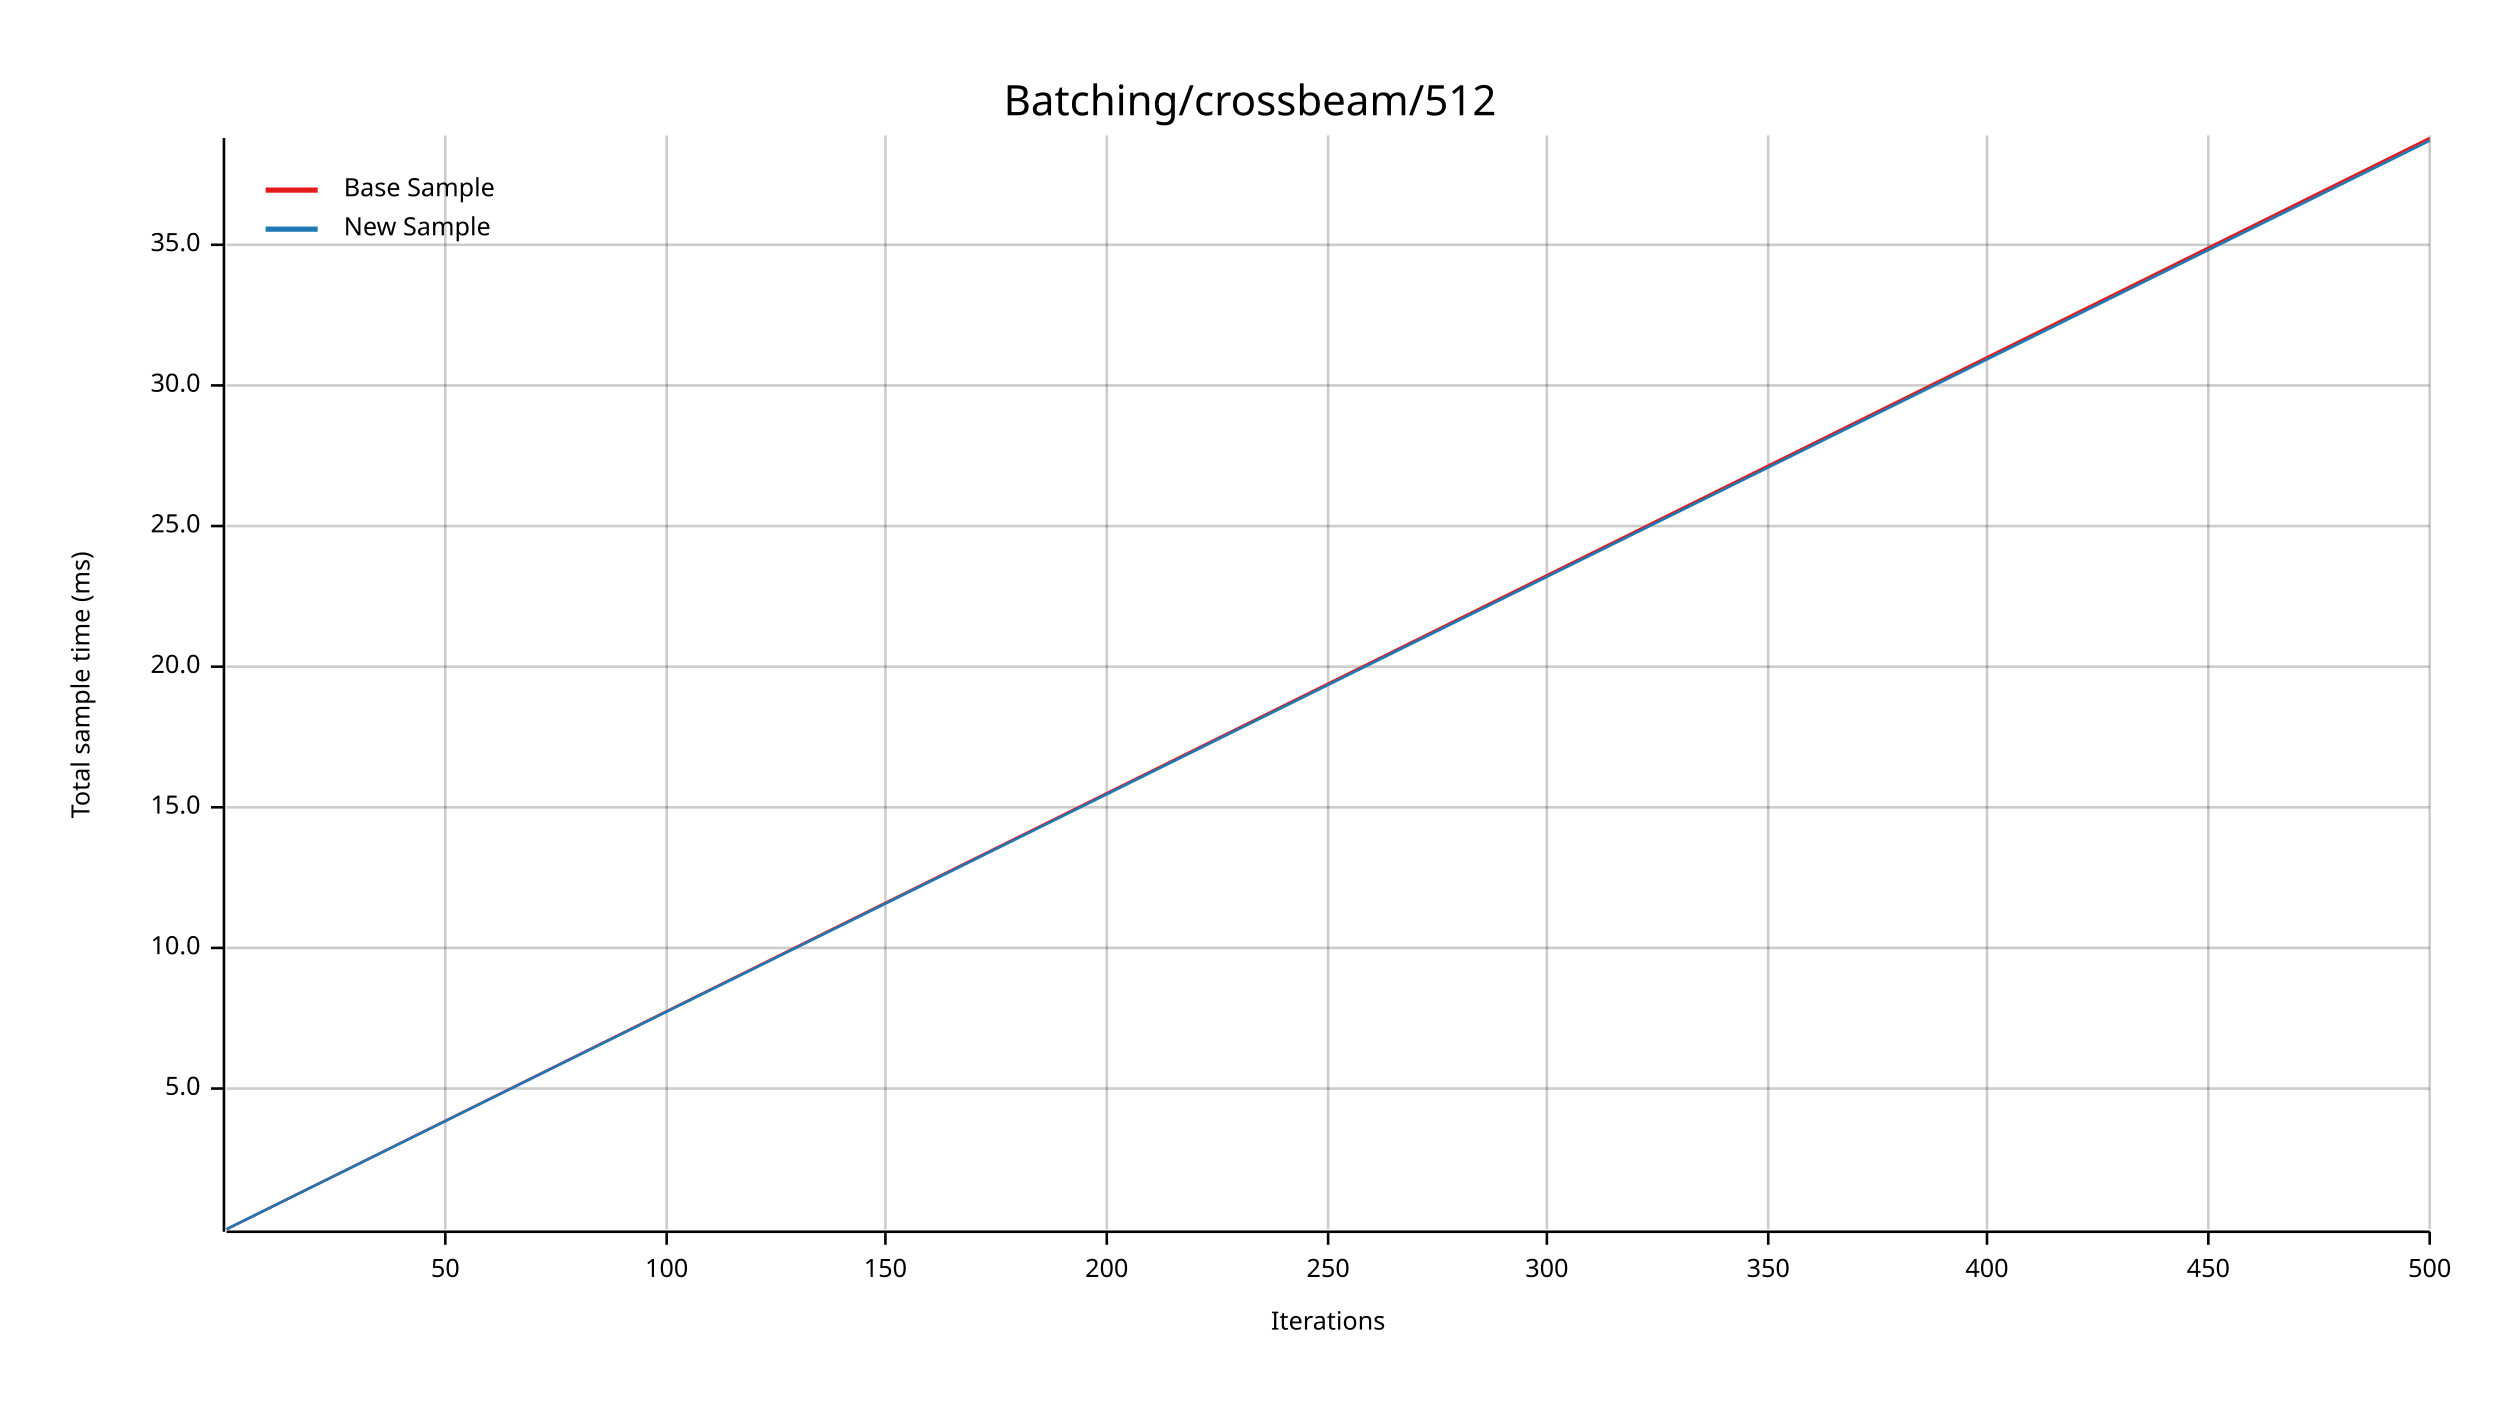
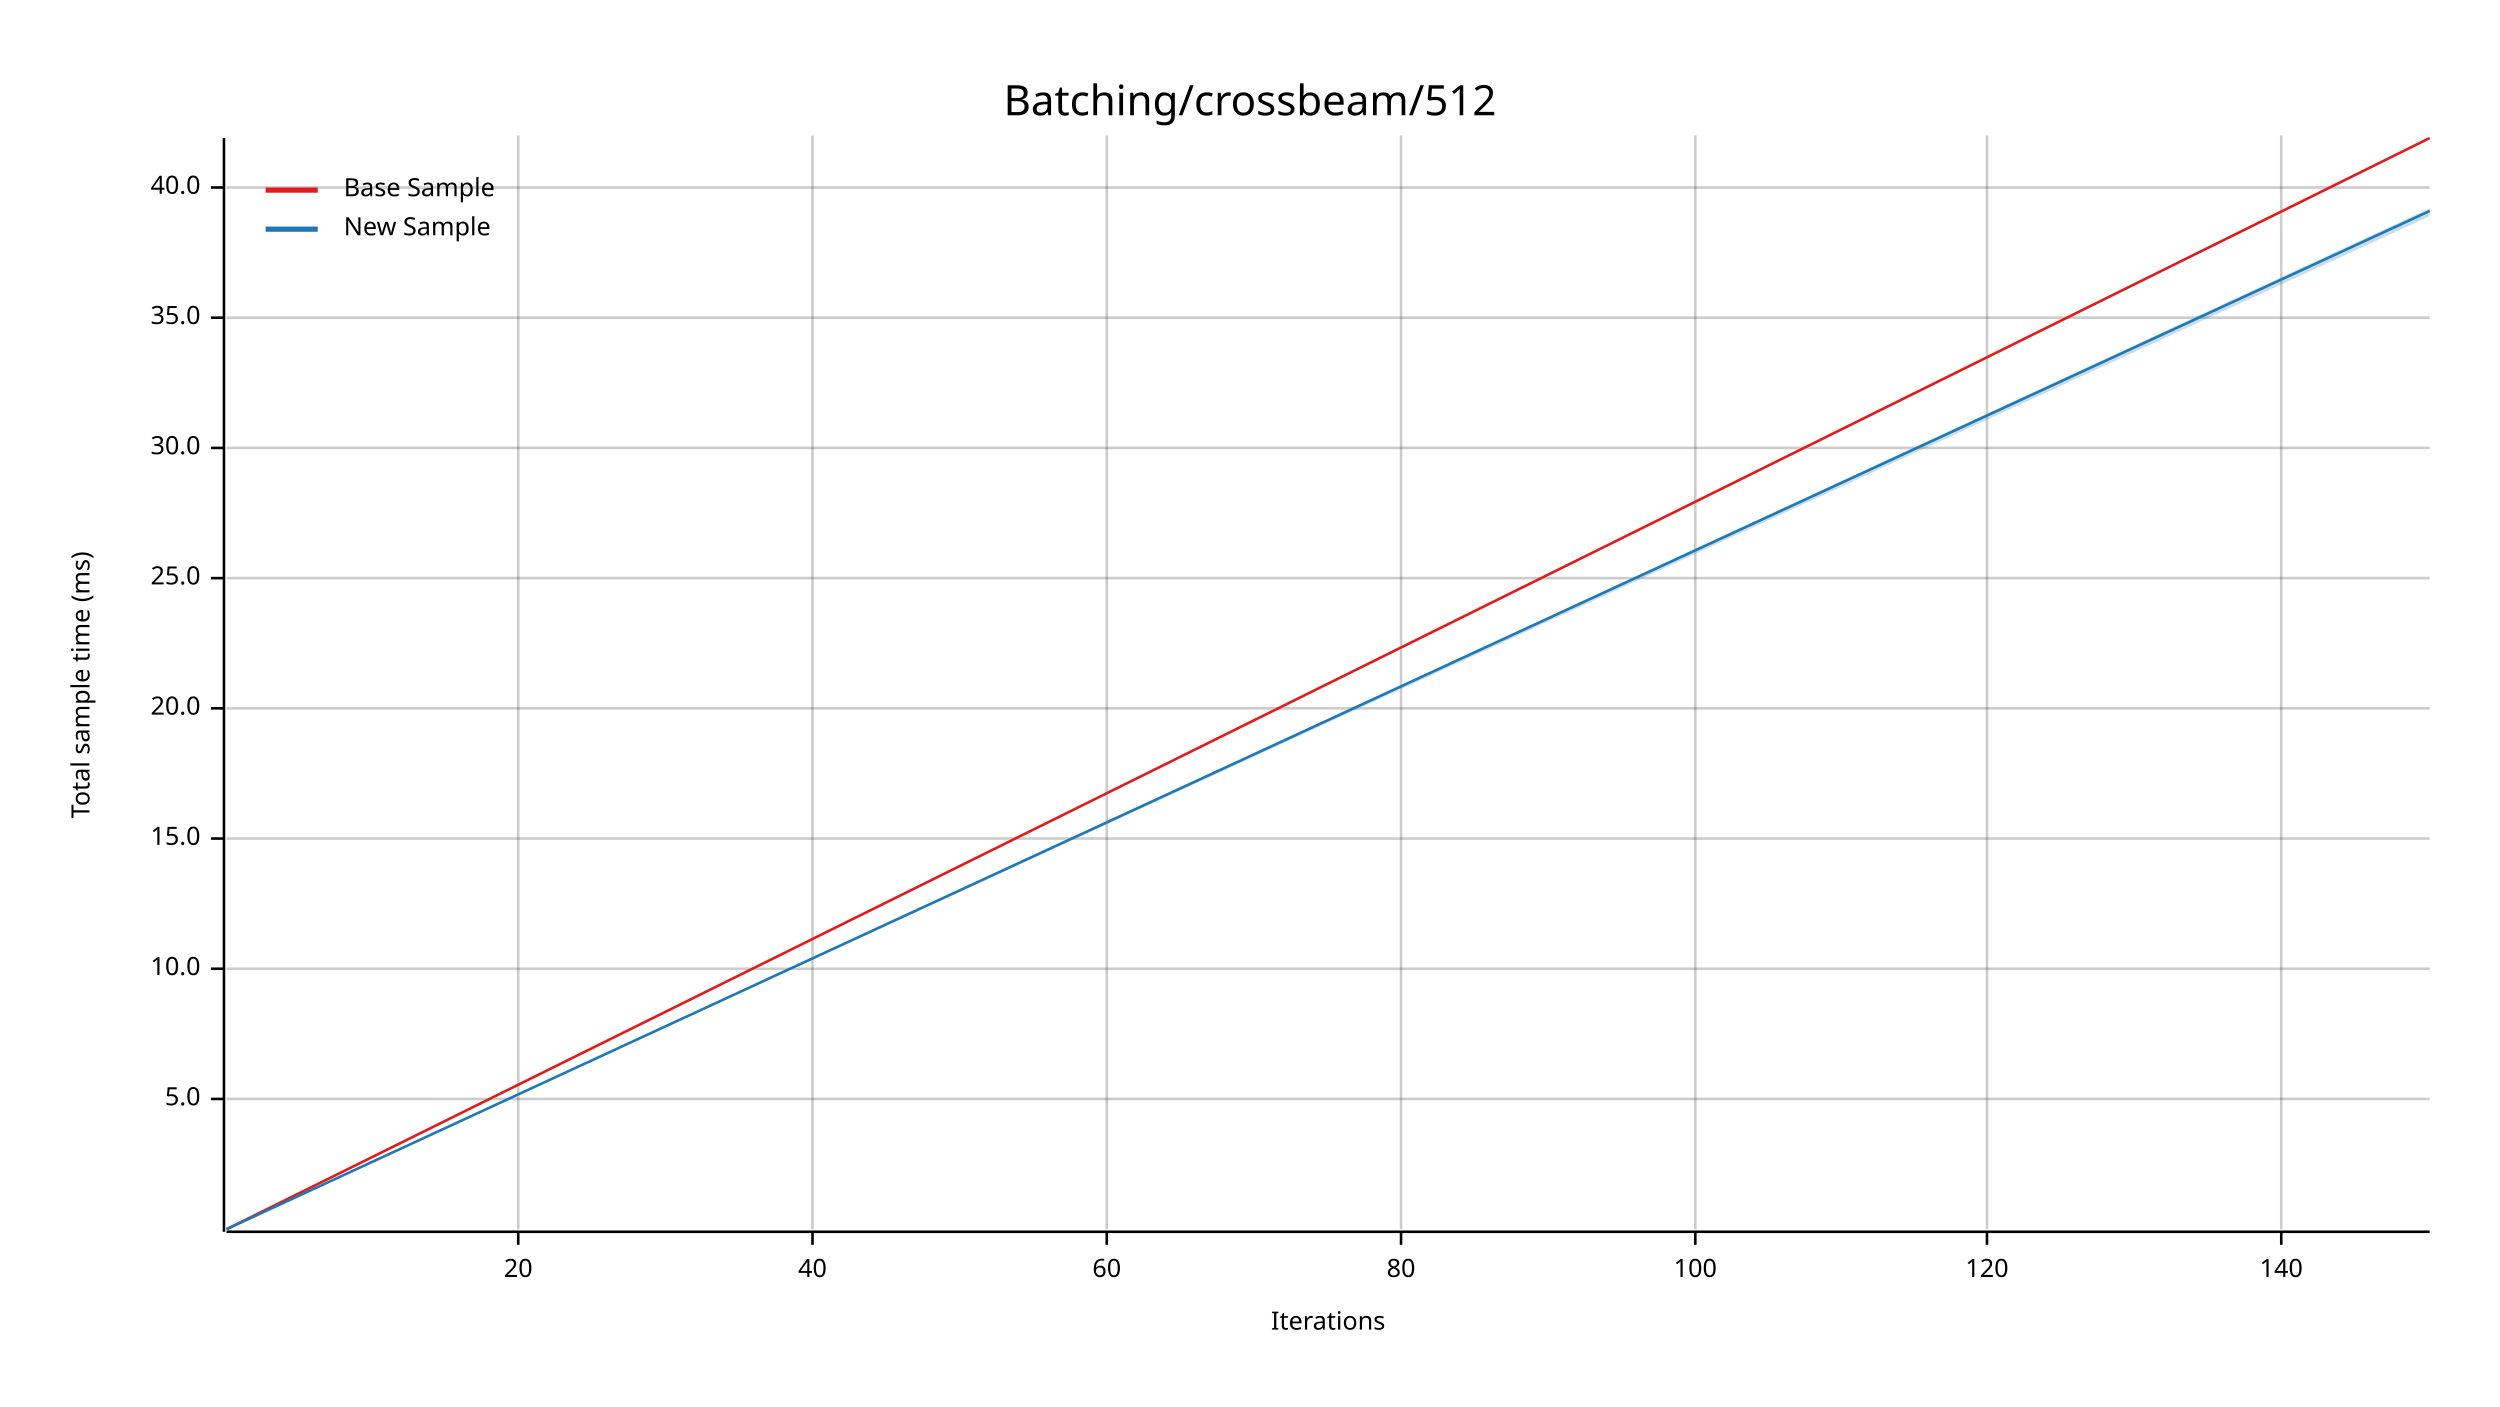
<svg xmlns="http://www.w3.org/2000/svg" width="960" height="540" viewBox="0 0 960 540">
  <text x="480" y="32" dy="0.76em" text-anchor="middle" font-family="sans-serif" font-size="16.129" opacity="1" fill="#000000">
Batching/crossbeam/512
</text>
  <text x="27" y="263" dy="0.76em" text-anchor="middle" font-family="sans-serif" font-size="9.677" opacity="1" fill="#000000" transform="rotate(270, 27, 263)">
Total sample time (ms)
</text>
  <text x="510" y="513" dy="-0.5ex" text-anchor="middle" font-family="sans-serif" font-size="9.677" opacity="1" fill="#000000">
Iterations
</text>
-   <line opacity="0.2" stroke="#000000" stroke-width="1" x1="171" y1="472" x2="171" y2="52" />
-   <line opacity="0.2" stroke="#000000" stroke-width="1" x1="256" y1="472" x2="256" y2="52" />
-   <line opacity="0.2" stroke="#000000" stroke-width="1" x1="340" y1="472" x2="340" y2="52" />
+   <line opacity="0.2" stroke="#000000" stroke-width="1" x1="199" y1="472" x2="199" y2="52" />
+   <line opacity="0.2" stroke="#000000" stroke-width="1" x1="312" y1="472" x2="312" y2="52" />
  <line opacity="0.2" stroke="#000000" stroke-width="1" x1="425" y1="472" x2="425" y2="52" />
-   <line opacity="0.2" stroke="#000000" stroke-width="1" x1="510" y1="472" x2="510" y2="52" />
-   <line opacity="0.2" stroke="#000000" stroke-width="1" x1="594" y1="472" x2="594" y2="52" />
-   <line opacity="0.2" stroke="#000000" stroke-width="1" x1="679" y1="472" x2="679" y2="52" />
+   <line opacity="0.2" stroke="#000000" stroke-width="1" x1="538" y1="472" x2="538" y2="52" />
+   <line opacity="0.2" stroke="#000000" stroke-width="1" x1="651" y1="472" x2="651" y2="52" />
  <line opacity="0.2" stroke="#000000" stroke-width="1" x1="763" y1="472" x2="763" y2="52" />
-   <line opacity="0.2" stroke="#000000" stroke-width="1" x1="848" y1="472" x2="848" y2="52" />
-   <line opacity="0.2" stroke="#000000" stroke-width="1" x1="933" y1="472" x2="933" y2="52" />
-   <line opacity="0.2" stroke="#000000" stroke-width="1" x1="87" y1="418" x2="933" y2="418" />
-   <line opacity="0.2" stroke="#000000" stroke-width="1" x1="87" y1="364" x2="933" y2="364" />
-   <line opacity="0.2" stroke="#000000" stroke-width="1" x1="87" y1="310" x2="933" y2="310" />
-   <line opacity="0.2" stroke="#000000" stroke-width="1" x1="87" y1="256" x2="933" y2="256" />
-   <line opacity="0.2" stroke="#000000" stroke-width="1" x1="87" y1="202" x2="933" y2="202" />
-   <line opacity="0.2" stroke="#000000" stroke-width="1" x1="87" y1="148" x2="933" y2="148" />
-   <line opacity="0.2" stroke="#000000" stroke-width="1" x1="87" y1="94" x2="933" y2="94" />
+   <line opacity="0.2" stroke="#000000" stroke-width="1" x1="876" y1="472" x2="876" y2="52" />
+   <line opacity="0.2" stroke="#000000" stroke-width="1" x1="87" y1="422" x2="933" y2="422" />
+   <line opacity="0.2" stroke="#000000" stroke-width="1" x1="87" y1="372" x2="933" y2="372" />
+   <line opacity="0.2" stroke="#000000" stroke-width="1" x1="87" y1="322" x2="933" y2="322" />
+   <line opacity="0.2" stroke="#000000" stroke-width="1" x1="87" y1="272" x2="933" y2="272" />
+   <line opacity="0.2" stroke="#000000" stroke-width="1" x1="87" y1="222" x2="933" y2="222" />
+   <line opacity="0.2" stroke="#000000" stroke-width="1" x1="87" y1="172" x2="933" y2="172" />
+   <line opacity="0.2" stroke="#000000" stroke-width="1" x1="87" y1="122" x2="933" y2="122" />
+   <line opacity="0.2" stroke="#000000" stroke-width="1" x1="87" y1="72" x2="933" y2="72" />
  <polyline fill="none" opacity="1" stroke="#000000" stroke-width="1" points="86,53 86,473 " />
-   <text x="77" y="418" dy="0.5ex" text-anchor="end" font-family="sans-serif" font-size="9.677" opacity="1" fill="#000000">
+   <text x="77" y="422" dy="0.5ex" text-anchor="end" font-family="sans-serif" font-size="9.677" opacity="1" fill="#000000">
5.0
</text>
-   <polyline fill="none" opacity="1" stroke="#000000" stroke-width="1" points="81,418 86,418 " />
-   <text x="77" y="364" dy="0.5ex" text-anchor="end" font-family="sans-serif" font-size="9.677" opacity="1" fill="#000000">
+   <polyline fill="none" opacity="1" stroke="#000000" stroke-width="1" points="81,422 86,422 " />
+   <text x="77" y="372" dy="0.5ex" text-anchor="end" font-family="sans-serif" font-size="9.677" opacity="1" fill="#000000">
10.0
</text>
-   <polyline fill="none" opacity="1" stroke="#000000" stroke-width="1" points="81,364 86,364 " />
-   <text x="77" y="310" dy="0.5ex" text-anchor="end" font-family="sans-serif" font-size="9.677" opacity="1" fill="#000000">
+   <polyline fill="none" opacity="1" stroke="#000000" stroke-width="1" points="81,372 86,372 " />
+   <text x="77" y="322" dy="0.5ex" text-anchor="end" font-family="sans-serif" font-size="9.677" opacity="1" fill="#000000">
15.0
</text>
-   <polyline fill="none" opacity="1" stroke="#000000" stroke-width="1" points="81,310 86,310 " />
-   <text x="77" y="256" dy="0.5ex" text-anchor="end" font-family="sans-serif" font-size="9.677" opacity="1" fill="#000000">
+   <polyline fill="none" opacity="1" stroke="#000000" stroke-width="1" points="81,322 86,322 " />
+   <text x="77" y="272" dy="0.5ex" text-anchor="end" font-family="sans-serif" font-size="9.677" opacity="1" fill="#000000">
20.0
</text>
-   <polyline fill="none" opacity="1" stroke="#000000" stroke-width="1" points="81,256 86,256 " />
-   <text x="77" y="202" dy="0.5ex" text-anchor="end" font-family="sans-serif" font-size="9.677" opacity="1" fill="#000000">
+   <polyline fill="none" opacity="1" stroke="#000000" stroke-width="1" points="81,272 86,272 " />
+   <text x="77" y="222" dy="0.5ex" text-anchor="end" font-family="sans-serif" font-size="9.677" opacity="1" fill="#000000">
25.0
</text>
-   <polyline fill="none" opacity="1" stroke="#000000" stroke-width="1" points="81,202 86,202 " />
-   <text x="77" y="148" dy="0.5ex" text-anchor="end" font-family="sans-serif" font-size="9.677" opacity="1" fill="#000000">
+   <polyline fill="none" opacity="1" stroke="#000000" stroke-width="1" points="81,222 86,222 " />
+   <text x="77" y="172" dy="0.5ex" text-anchor="end" font-family="sans-serif" font-size="9.677" opacity="1" fill="#000000">
30.0
</text>
-   <polyline fill="none" opacity="1" stroke="#000000" stroke-width="1" points="81,148 86,148 " />
-   <text x="77" y="94" dy="0.5ex" text-anchor="end" font-family="sans-serif" font-size="9.677" opacity="1" fill="#000000">
+   <polyline fill="none" opacity="1" stroke="#000000" stroke-width="1" points="81,172 86,172 " />
+   <text x="77" y="122" dy="0.5ex" text-anchor="end" font-family="sans-serif" font-size="9.677" opacity="1" fill="#000000">
35.0
</text>
-   <polyline fill="none" opacity="1" stroke="#000000" stroke-width="1" points="81,94 86,94 " />
+   <polyline fill="none" opacity="1" stroke="#000000" stroke-width="1" points="81,122 86,122 " />
+   <text x="77" y="72" dy="0.5ex" text-anchor="end" font-family="sans-serif" font-size="9.677" opacity="1" fill="#000000">
+ 40.0
+ </text>
+   <polyline fill="none" opacity="1" stroke="#000000" stroke-width="1" points="81,72 86,72 " />
  <polyline fill="none" opacity="1" stroke="#000000" stroke-width="1" points="87,473 933,473 " />
-   <text x="171" y="483" dy="0.76em" text-anchor="middle" font-family="sans-serif" font-size="9.677" opacity="1" fill="#000000">
- 50
+   <text x="199" y="483" dy="0.76em" text-anchor="middle" font-family="sans-serif" font-size="9.677" opacity="1" fill="#000000">
+ 20
</text>
-   <polyline fill="none" opacity="1" stroke="#000000" stroke-width="1" points="171,473 171,478 " />
-   <text x="256" y="483" dy="0.76em" text-anchor="middle" font-family="sans-serif" font-size="9.677" opacity="1" fill="#000000">
+   <polyline fill="none" opacity="1" stroke="#000000" stroke-width="1" points="199,473 199,478 " />
+   <text x="312" y="483" dy="0.76em" text-anchor="middle" font-family="sans-serif" font-size="9.677" opacity="1" fill="#000000">
+ 40
+ </text>
+   <polyline fill="none" opacity="1" stroke="#000000" stroke-width="1" points="312,473 312,478 " />
+   <text x="425" y="483" dy="0.76em" text-anchor="middle" font-family="sans-serif" font-size="9.677" opacity="1" fill="#000000">
+ 60
+ </text>
+   <polyline fill="none" opacity="1" stroke="#000000" stroke-width="1" points="425,473 425,478 " />
+   <text x="538" y="483" dy="0.76em" text-anchor="middle" font-family="sans-serif" font-size="9.677" opacity="1" fill="#000000">
+ 80
+ </text>
+   <polyline fill="none" opacity="1" stroke="#000000" stroke-width="1" points="538,473 538,478 " />
+   <text x="651" y="483" dy="0.76em" text-anchor="middle" font-family="sans-serif" font-size="9.677" opacity="1" fill="#000000">
100
</text>
-   <polyline fill="none" opacity="1" stroke="#000000" stroke-width="1" points="256,473 256,478 " />
-   <text x="340" y="483" dy="0.76em" text-anchor="middle" font-family="sans-serif" font-size="9.677" opacity="1" fill="#000000">
- 150
- </text>
-   <polyline fill="none" opacity="1" stroke="#000000" stroke-width="1" points="340,473 340,478 " />
-   <text x="425" y="483" dy="0.76em" text-anchor="middle" font-family="sans-serif" font-size="9.677" opacity="1" fill="#000000">
- 200
- </text>
-   <polyline fill="none" opacity="1" stroke="#000000" stroke-width="1" points="425,473 425,478 " />
-   <text x="510" y="483" dy="0.76em" text-anchor="middle" font-family="sans-serif" font-size="9.677" opacity="1" fill="#000000">
- 250
- </text>
-   <polyline fill="none" opacity="1" stroke="#000000" stroke-width="1" points="510,473 510,478 " />
-   <text x="594" y="483" dy="0.76em" text-anchor="middle" font-family="sans-serif" font-size="9.677" opacity="1" fill="#000000">
- 300
- </text>
-   <polyline fill="none" opacity="1" stroke="#000000" stroke-width="1" points="594,473 594,478 " />
-   <text x="679" y="483" dy="0.76em" text-anchor="middle" font-family="sans-serif" font-size="9.677" opacity="1" fill="#000000">
- 350
- </text>
-   <polyline fill="none" opacity="1" stroke="#000000" stroke-width="1" points="679,473 679,478 " />
+   <polyline fill="none" opacity="1" stroke="#000000" stroke-width="1" points="651,473 651,478 " />
  <text x="763" y="483" dy="0.76em" text-anchor="middle" font-family="sans-serif" font-size="9.677" opacity="1" fill="#000000">
- 400
+ 120
</text>
  <polyline fill="none" opacity="1" stroke="#000000" stroke-width="1" points="763,473 763,478 " />
-   <text x="848" y="483" dy="0.76em" text-anchor="middle" font-family="sans-serif" font-size="9.677" opacity="1" fill="#000000">
- 450
+   <text x="876" y="483" dy="0.76em" text-anchor="middle" font-family="sans-serif" font-size="9.677" opacity="1" fill="#000000">
+ 140
</text>
-   <polyline fill="none" opacity="1" stroke="#000000" stroke-width="1" points="848,473 848,478 " />
-   <text x="933" y="483" dy="0.76em" text-anchor="middle" font-family="sans-serif" font-size="9.677" opacity="1" fill="#000000">
- 500
- </text>
-   <polyline fill="none" opacity="1" stroke="#000000" stroke-width="1" points="933,473 933,478 " />
+   <polyline fill="none" opacity="1" stroke="#000000" stroke-width="1" points="876,473 876,478 " />
  <polyline fill="none" opacity="1" stroke="#E31A1C" stroke-width="1" points="87,472 933,53 " />
  <polygon opacity="0.25" fill="#E31A1C" points="87,472 933,53 933,53 " />
-   <polyline fill="none" opacity="1" stroke="#1F78B4" stroke-width="1" points="87,472 933,54 " />
-   <polygon opacity="0.25" fill="#1F78B4" points="87,472 933,54 933,54 " />
+   <polyline fill="none" opacity="1" stroke="#1F78B4" stroke-width="1" points="87,472 933,81 " />
+   <polygon opacity="0.25" fill="#1F78B4" points="87,472 933,83 933,80 " />
  <text x="132" y="68" dy="0.76em" text-anchor="start" font-family="sans-serif" font-size="9.677" opacity="1" fill="#000000">
Base Sample
</text>
  <text x="132" y="83" dy="0.76em" text-anchor="start" font-family="sans-serif" font-size="9.677" opacity="1" fill="#000000">
New Sample
</text>
  <polyline fill="none" opacity="1" stroke="#E31A1C" stroke-width="2" points="102,73 122,73 " />
  <polyline fill="none" opacity="1" stroke="#1F78B4" stroke-width="2" points="102,88 122,88 " />
</svg>
